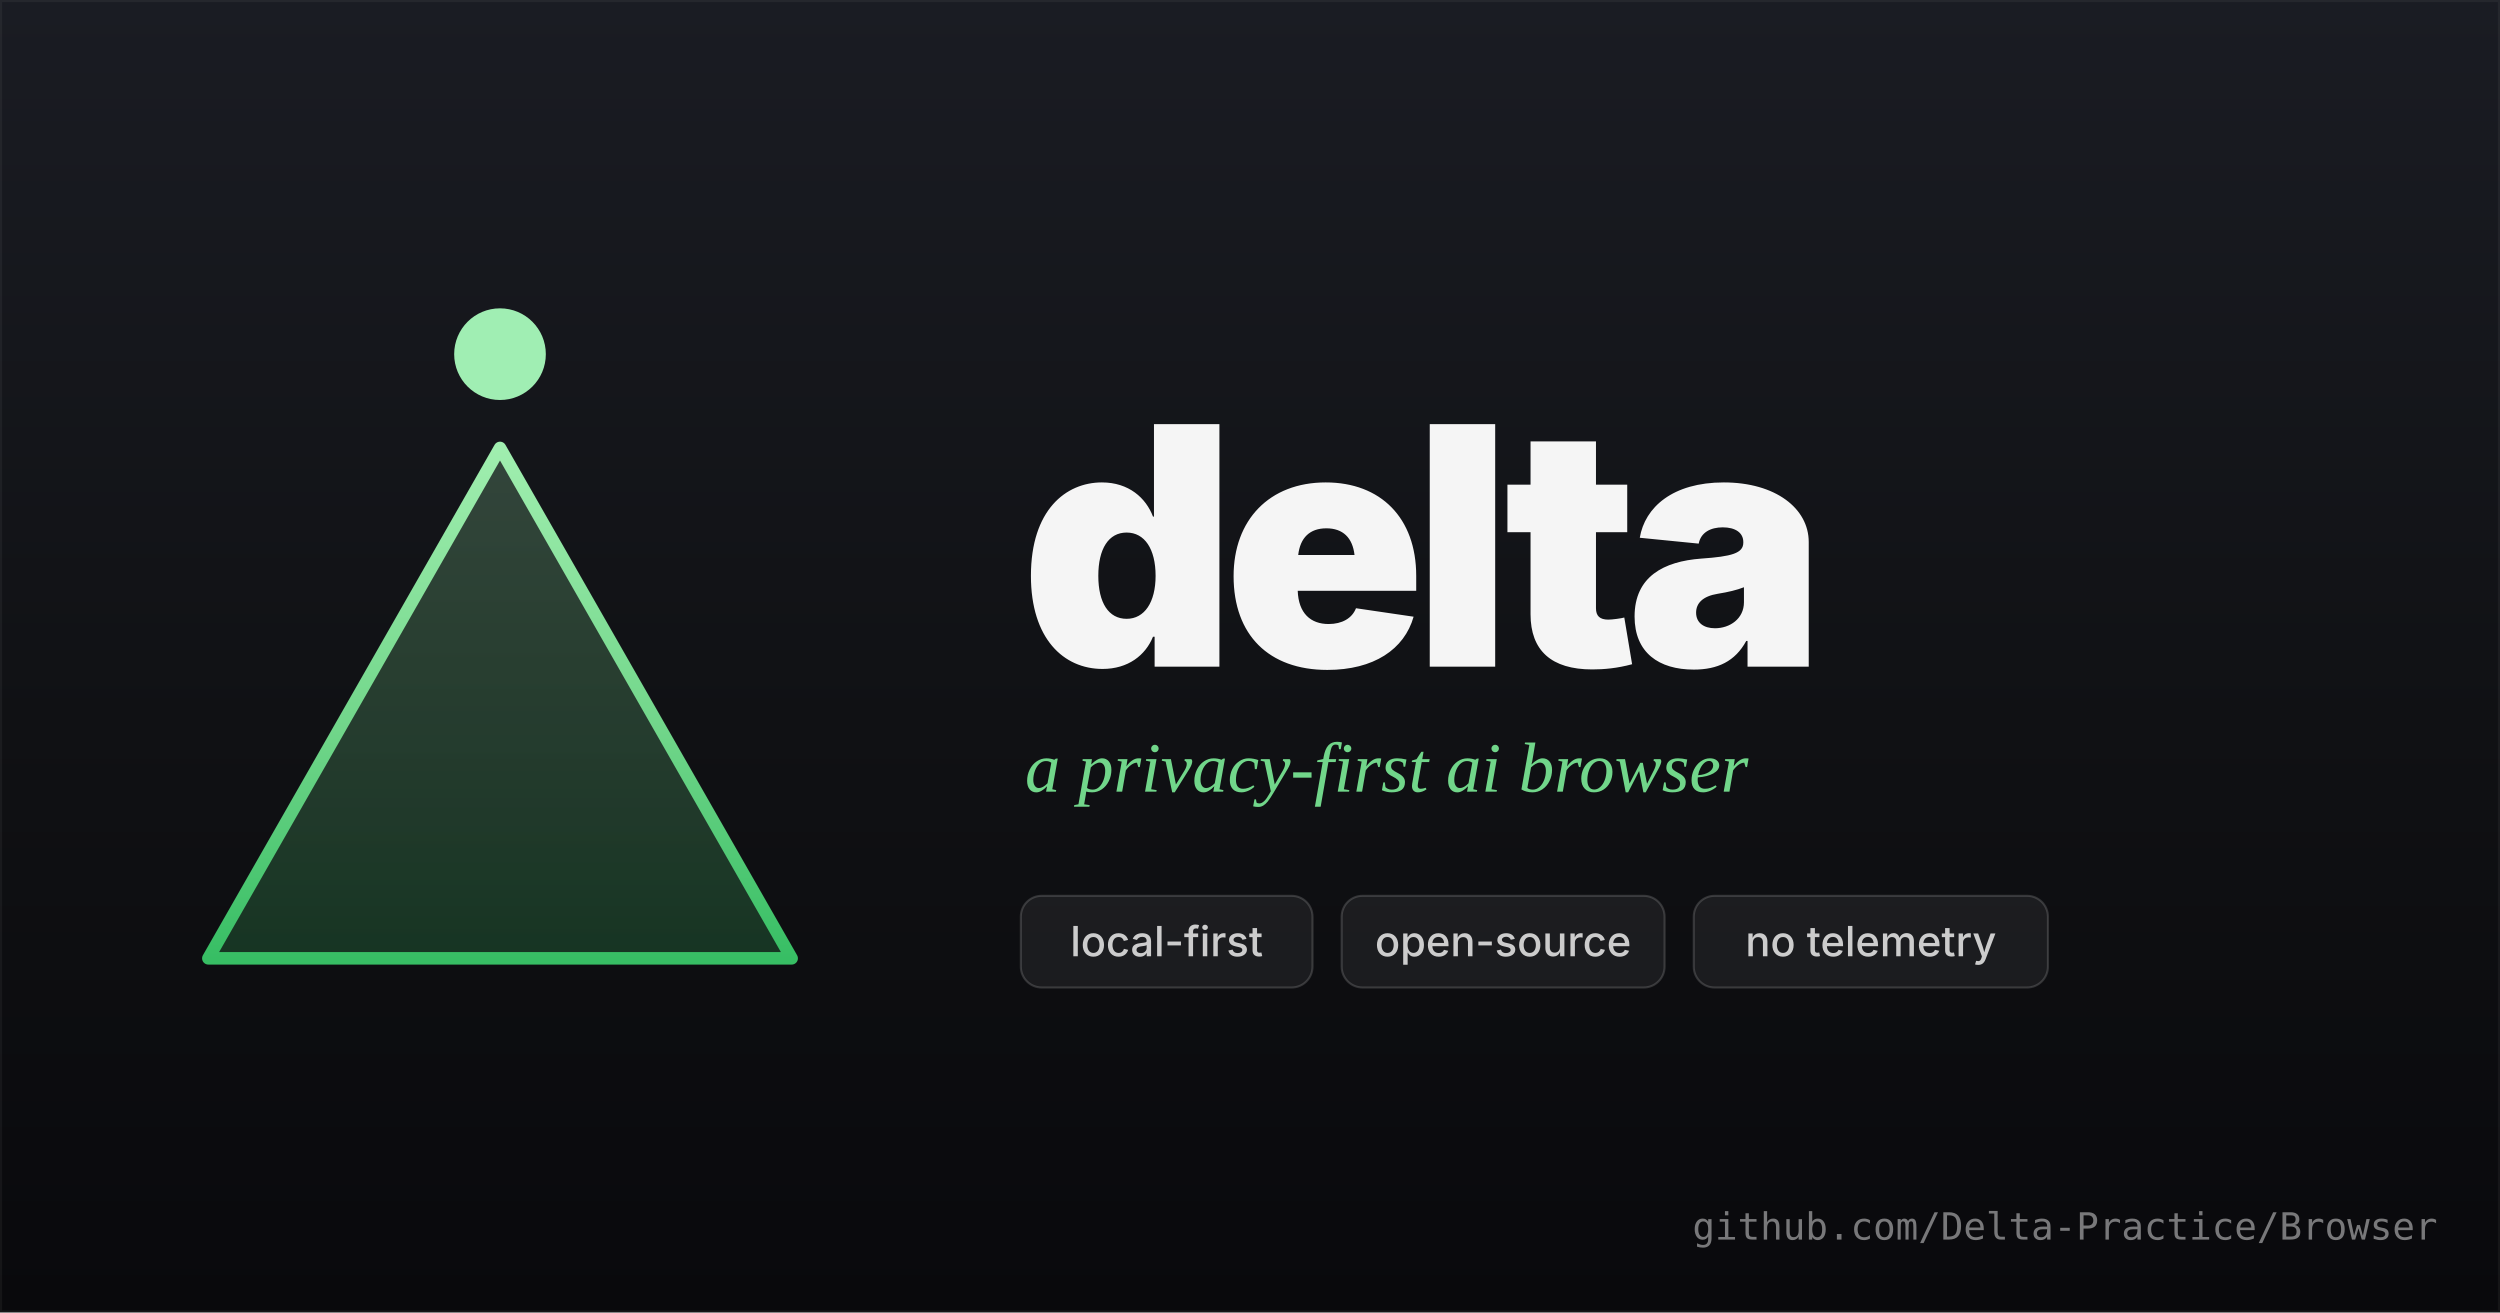
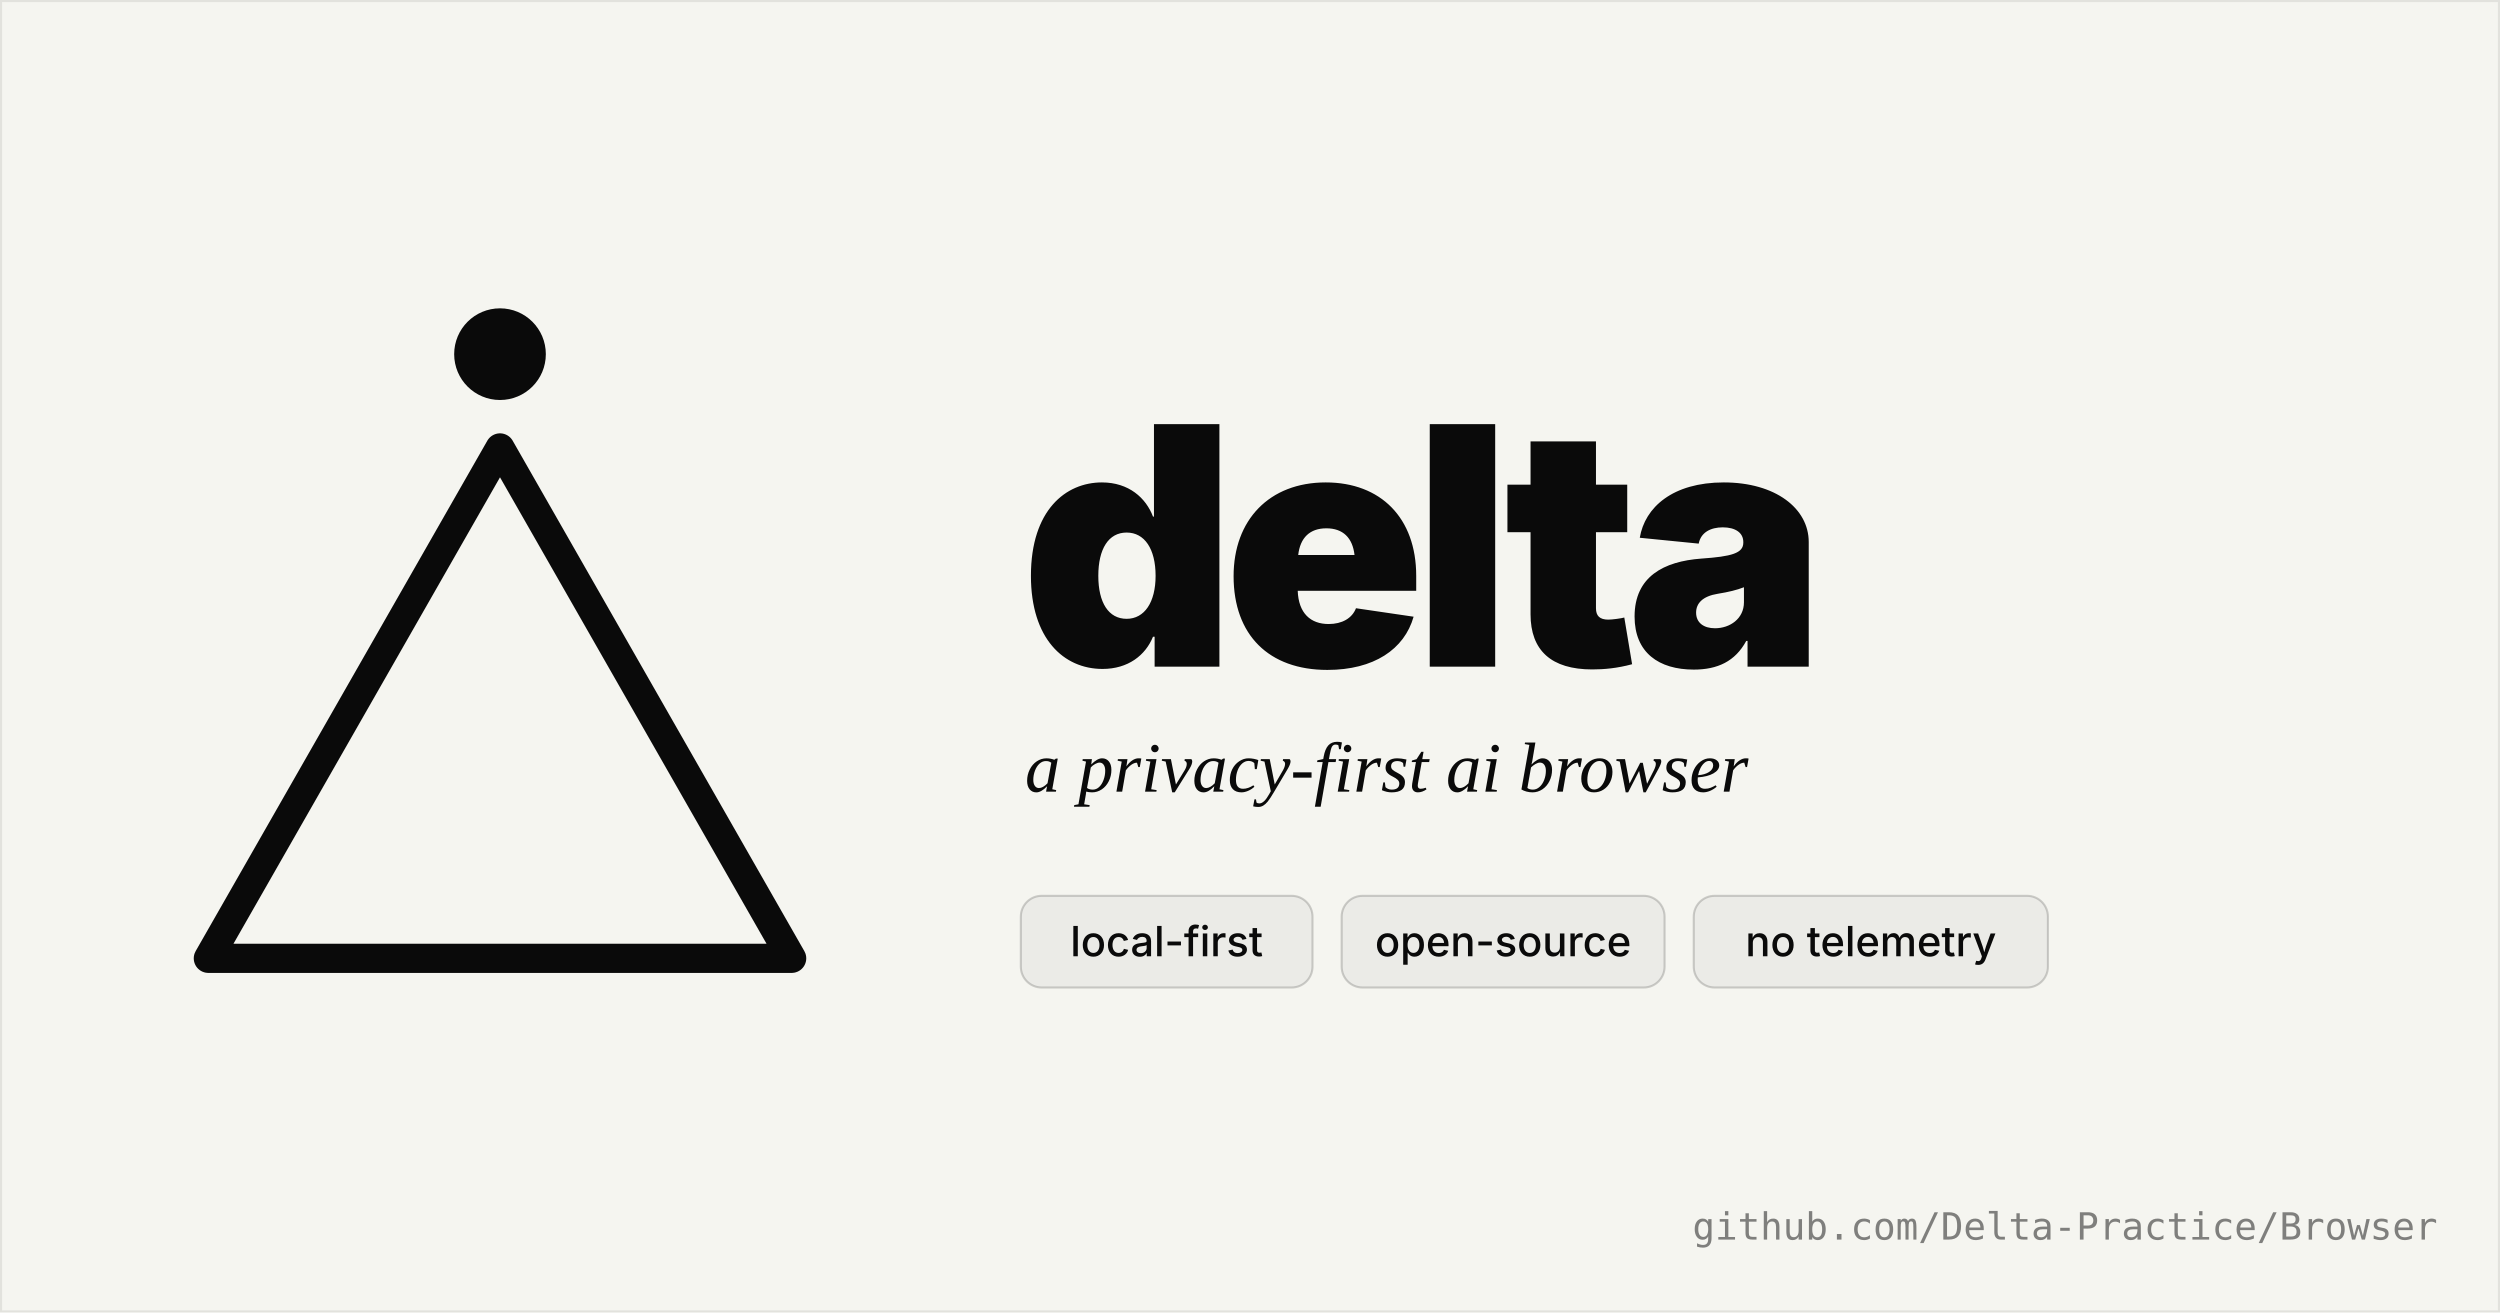
<svg xmlns="http://www.w3.org/2000/svg" width="1200" height="630" viewBox="0 0 1200 630">
-   <defs>
-     <linearGradient id="canvas" x1="0.5" y1="0" x2="0.5" y2="1">
-       <stop offset="0" stop-color="hsl(225 14% 12%)" />
-       <stop offset="0.55" stop-color="hsl(230 11% 7%)" />
-       <stop offset="1" stop-color="hsl(232 13% 4%)" />
-     </linearGradient>
-     <linearGradient id="delta" x1="0.5" y1="0" x2="0.5" y2="1">
-       <stop offset="0" stop-color="hsl(132 70% 78%)" />
-       <stop offset="0.55" stop-color="hsl(135 55% 64%)" />
-       <stop offset="1" stop-color="hsl(140 55% 48%)" />
-     </linearGradient>
-   </defs>
-   <rect width="1200" height="630" fill="url(#canvas)" />
-   <rect x="0.5" y="0.5" width="1199" height="629" fill="none" stroke="rgba(255,255,255,0.05)" stroke-width="1" />
-   <circle cx="240" cy="170" r="22" fill="hsl(135 70% 78%)" />
-   <path d="M 240 215 L 380 460 L 100 460 Z" fill="url(#delta)" fill-opacity="0.22" stroke="url(#delta)" stroke-width="6" stroke-linejoin="round" />
-   <text x="490" y="320" font-family="'Inter', system-ui, -apple-system, 'Segoe UI', sans-serif" font-weight="900" font-size="160" letter-spacing="-6" fill="hsl(0 0% 96%)">delta</text>
-   <text x="492" y="380" font-family="'Instrument Serif', ui-serif, Georgia, 'Times New Roman', serif" font-style="italic" font-size="34" fill="hsl(135 55% 64%)">a privacy-first ai browser</text>
-   <g font-family="'Inter', system-ui, sans-serif" font-size="20" font-weight="500" fill="hsl(0 0% 80%)">
+   <rect width="1200" height="630" fill="#f5f5f0" />
+   <rect x="0.5" y="0.5" width="1199" height="629" fill="none" stroke="rgba(10,10,10,0.08)" stroke-width="1" />
+   <circle cx="240" cy="170" r="22" fill="#0a0a0a" />
+   <path d="M 240 215 L 380 460 L 100 460 Z" fill="none" stroke="#0a0a0a" stroke-width="14" stroke-linejoin="round" stroke-linecap="round" />
+   <text x="490" y="320" font-family="'Inter', system-ui, -apple-system, 'Segoe UI', sans-serif" font-weight="900" font-size="160" letter-spacing="-6" fill="#0a0a0a">delta</text>
+   <text x="492" y="380" font-family="'Instrument Serif', ui-serif, Georgia, 'Times New Roman', serif" font-style="italic" font-size="34" fill="#0a0a0a">a privacy-first ai browser</text>
+   <g font-family="'Inter', system-ui, sans-serif" font-size="20" font-weight="500" fill="#0a0a0a">
    <g transform="translate(490, 430)">
-       <rect width="140" height="44" rx="10" fill="rgba(255,255,255,0.06)" stroke="rgba(255,255,255,0.16)" />
+       <rect width="140" height="44" rx="10" fill="rgba(10,10,10,0.04)" stroke="rgba(10,10,10,0.18)" />
      <text x="70" y="29" text-anchor="middle">local-first</text>
    </g>
    <g transform="translate(644, 430)">
-       <rect width="155" height="44" rx="10" fill="rgba(255,255,255,0.06)" stroke="rgba(255,255,255,0.16)" />
+       <rect width="155" height="44" rx="10" fill="rgba(10,10,10,0.04)" stroke="rgba(10,10,10,0.18)" />
      <text x="77.5" y="29" text-anchor="middle">open-source</text>
    </g>
    <g transform="translate(813, 430)">
-       <rect width="170" height="44" rx="10" fill="rgba(255,255,255,0.06)" stroke="rgba(255,255,255,0.16)" />
+       <rect width="170" height="44" rx="10" fill="rgba(10,10,10,0.04)" stroke="rgba(10,10,10,0.18)" />
      <text x="85" y="29" text-anchor="middle">no telemetry</text>
    </g>
  </g>
-   <text x="1170" y="595" text-anchor="end" font-family="'JetBrains Mono', ui-monospace, Menlo, monospace" font-size="18" fill="rgba(255,255,255,0.45)">github.com/Delta-Practice/Browser</text>
+   <text x="1170" y="595" text-anchor="end" font-family="'JetBrains Mono', ui-monospace, Menlo, monospace" font-size="18" fill="rgba(10,10,10,0.5)">github.com/Delta-Practice/Browser</text>
</svg>
